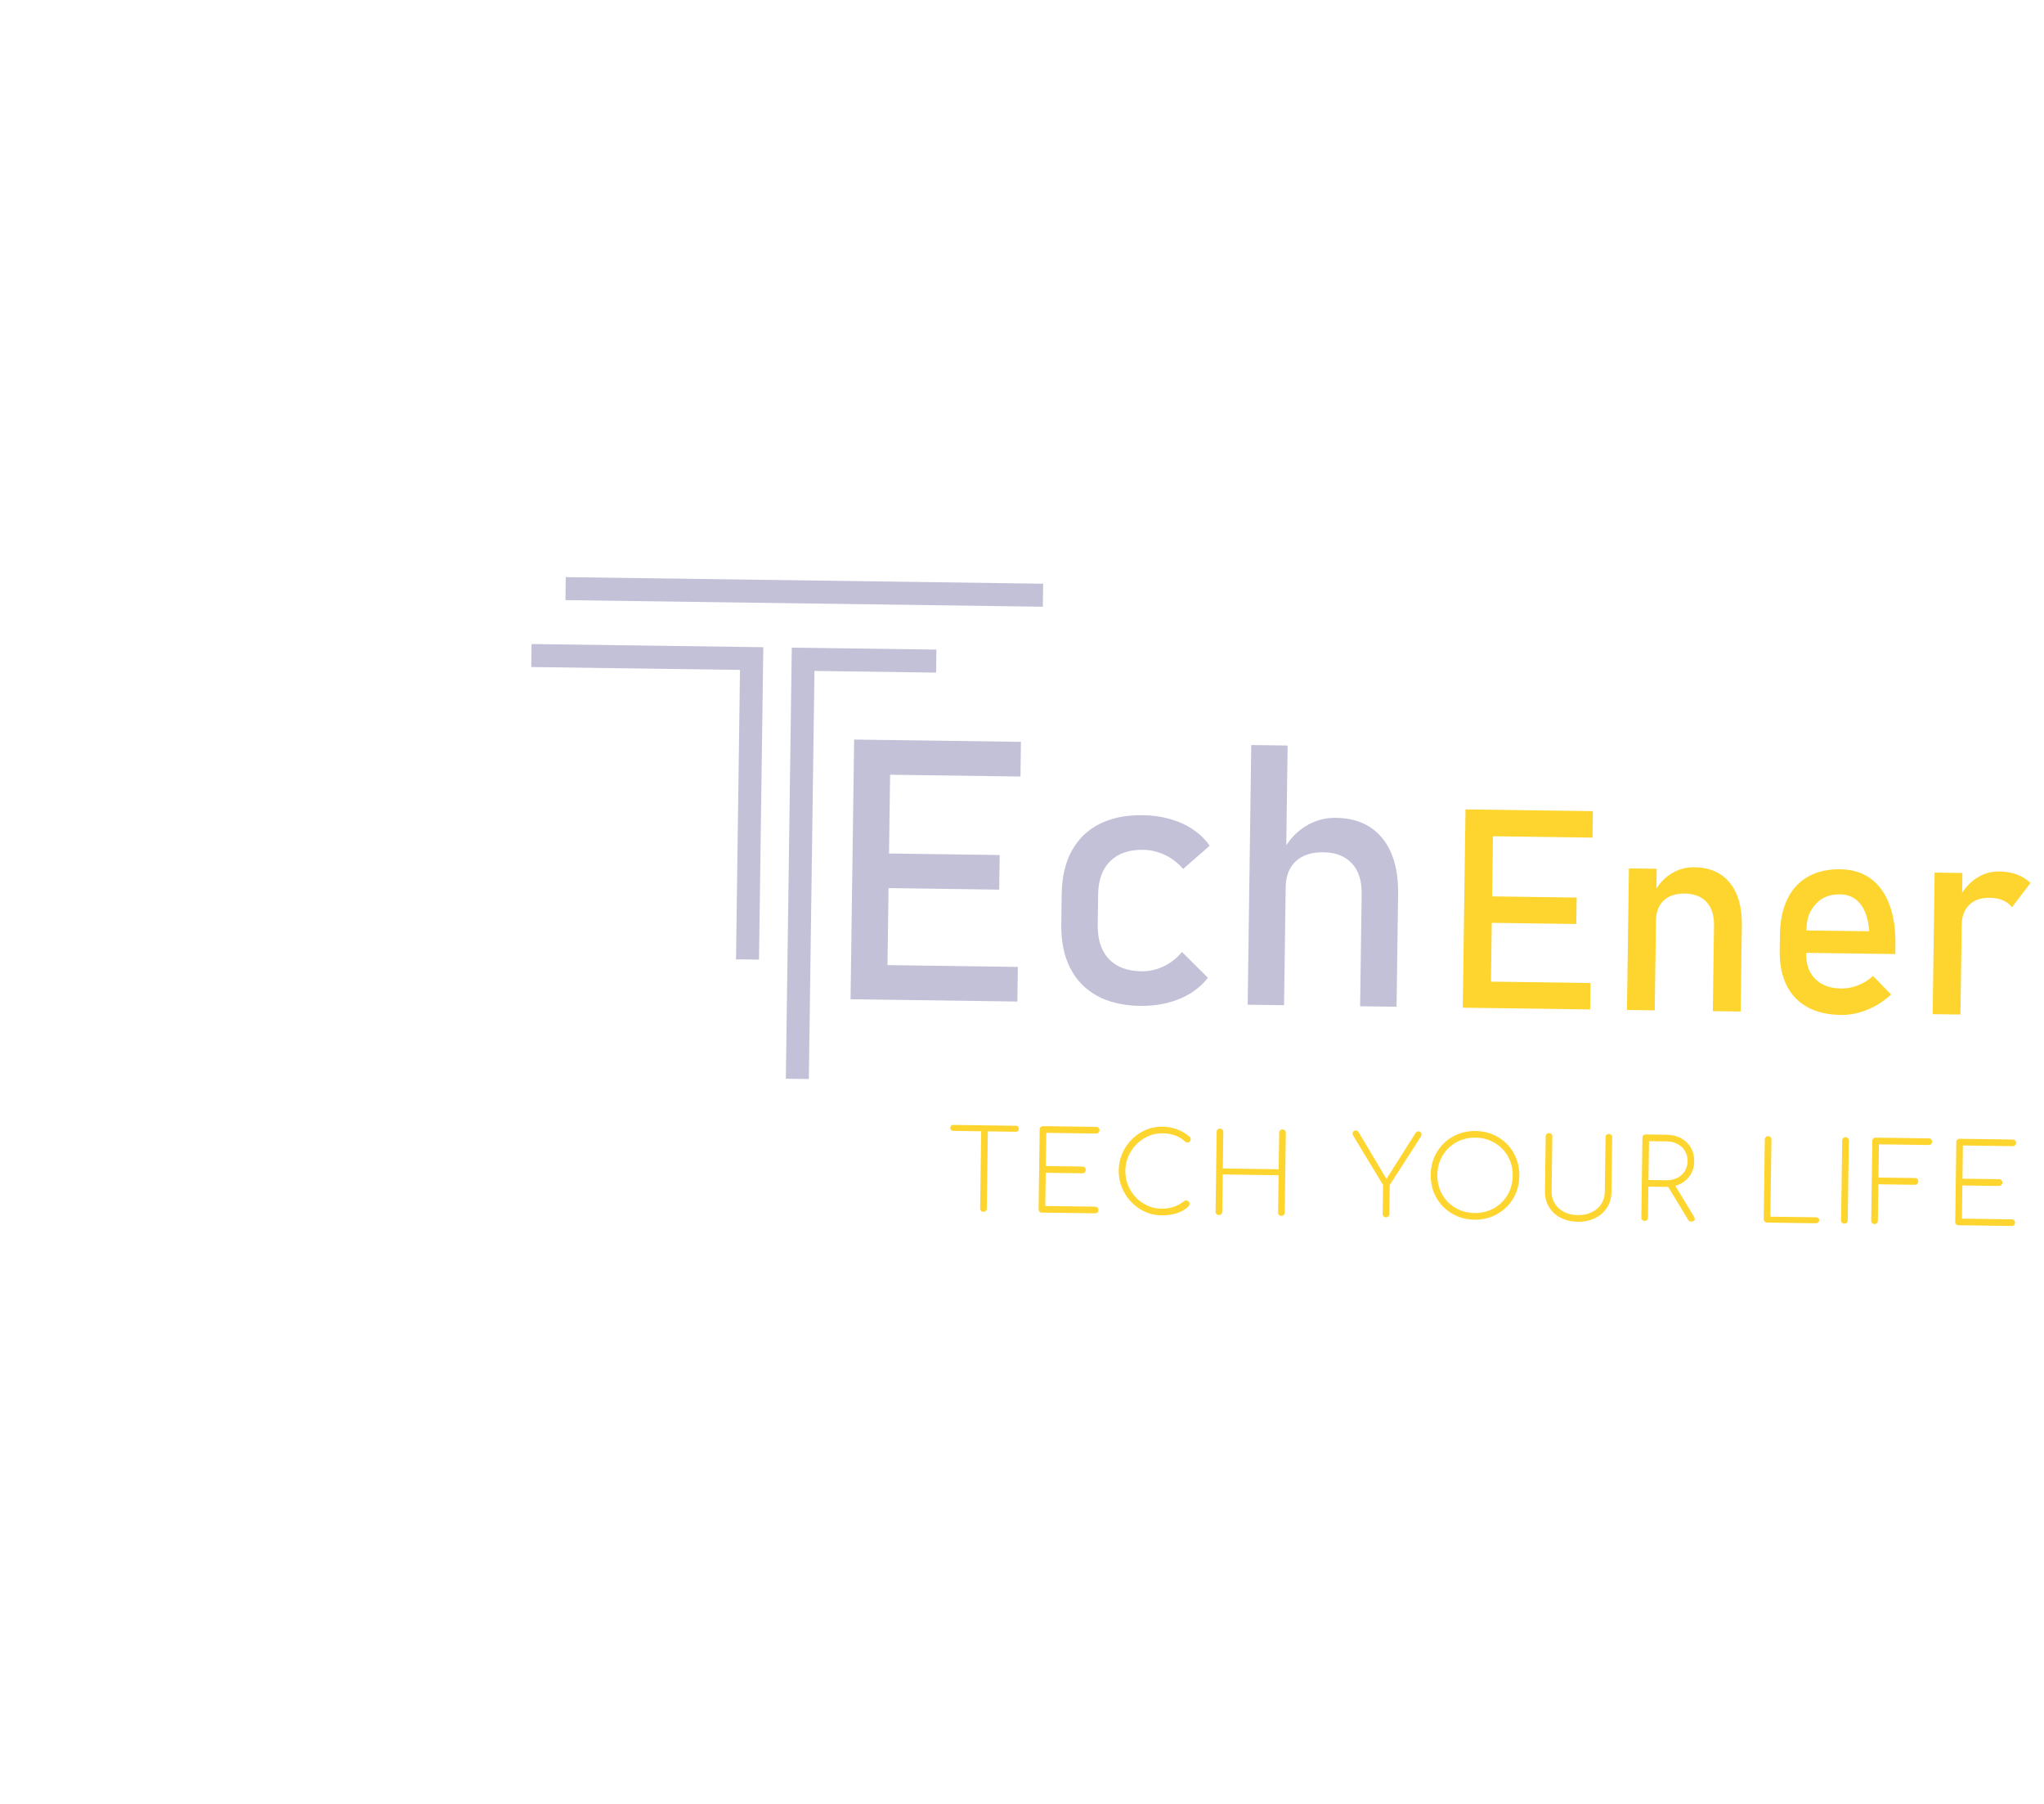
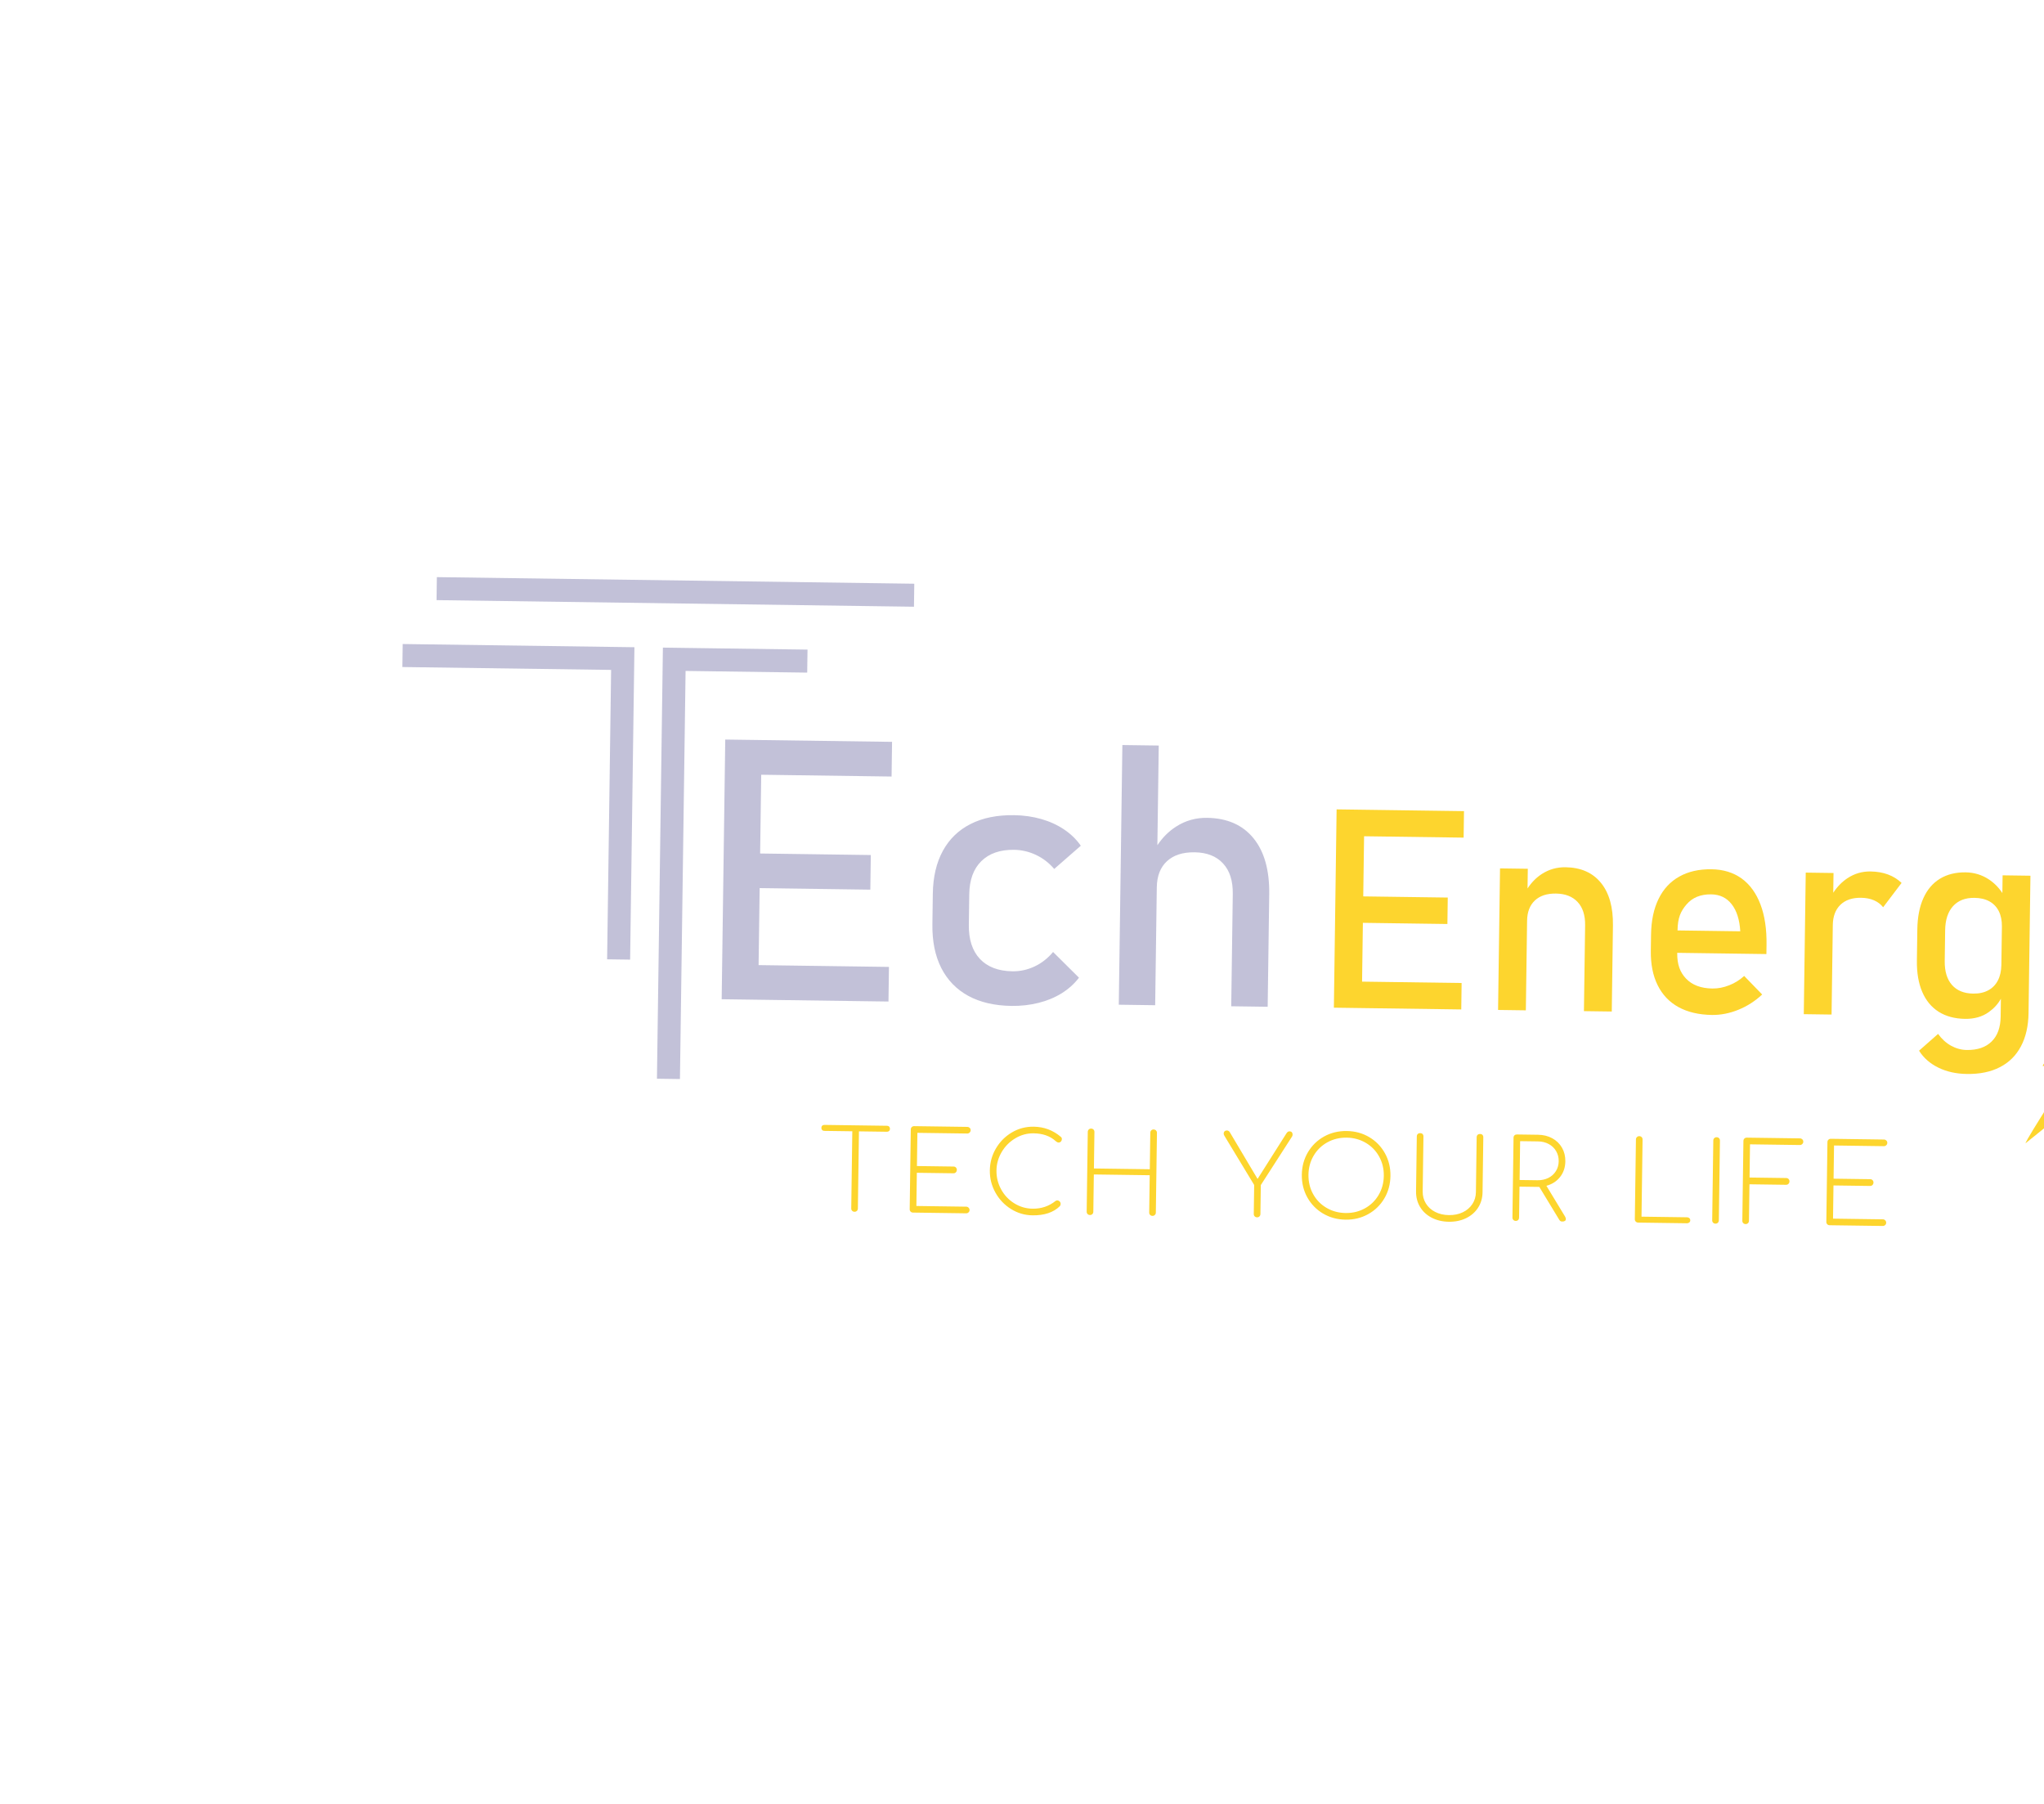
- <svg xmlns="http://www.w3.org/2000/svg" xml:space="preserve" width="1700mm" height="1500mm" version="1.1" style="shape-rendering:geometricPrecision; text-rendering:geometricPrecision; image-rendering:optimizeQuality; fill-rule:evenodd; clip-rule:evenodd" viewBox="0 0 20000 20990">
+ <svg xmlns="http://www.w3.org/2000/svg" xml:space="preserve" width="1700mm" height="1500mm" version="1.1" style="shape-rendering:geometricPrecision; text-rendering:geometricPrecision; image-rendering:optimizeQuality; fill-rule:evenodd; clip-rule:evenodd" viewBox="0 0 23000 20990">
  <defs>
    <style type="text/css">
   
    .fil2 {fill:#FDD52E}
    .fil1 {fill:#FDD52E;fill-rule:nonzero}
    .fil0 {fill:#C2C1D8;fill-rule:nonzero}
   
  </style>
  </defs>
  <g id="Camada_x0020_1">
    <path class="fil0" d="M8252.06 8608.15l218.46 3.02 1517.2 20.94 -5.57 403.59 -1517.2 -20.94 -12.65 916.42 1288.08 17.78 -5.56 402.87 -1288.08 -17.78 -12.36 895.85 1517.18 20.94 -5.56 402.87 -1517.18 -20.94 -218.48 -3.01 -205.69 -2.84 41.72 -3021.6 205.69 2.83zm-3562.1 -1892.81l5556.41 76.69 -3.71 267.69 -5556.39 -76.69 3.69 -267.69zm2898.39 823.91l1415.44 19.54 -3.7 267.69 -1415.43 -19.54 -65.53 4748.67 -267.71 -3.69 65.56 -4748.67 3.69 -267.7 267.68 3.7zm-916.83 3623.17l46.48 -3367.44 -2429.33 -33.53 3.69 -267.69 2429.34 33.53 267.68 3.69 -3.69 267.7 -46.47 3367.43 -267.7 -3.69zm4705.41 542.25c-196.48,-2.71 -364.07,-41.9 -502.08,-116.88 -138.01,-75.69 -242.94,-183.56 -314.77,-325.01 -71.12,-140.75 -105.68,-310.06 -102.95,-507.97l4.91 -355.35c2.7,-195.76 41.89,-361.93 116.85,-499.24 75.67,-138.01 183.54,-242.22 323.55,-312.66 140.05,-71.13 308.65,-104.98 505.13,-102.27 112.07,1.55 217.55,16.48 316.48,44.81 98.94,28.33 187.06,68.56 265.79,121.43 78.02,52.15 143.11,115.48 194.61,189.26l-309.5 270.29c-60.05,-70.36 -130.25,-124.54 -211.99,-163.27 -81.07,-37.99 -165.92,-58.33 -254.59,-59.56 -163.14,-2.25 -290.71,42.1 -382.08,132.36 -91.34,90.25 -137.79,218.03 -140.09,384.71l-4.92 355.35c-2.33,170.24 40.52,302.07 127.93,396.22 88.07,94.14 215.09,142.72 379.64,144.99 90.09,1.25 176.21,-18.14 258.33,-56.72 82.83,-39.3 153.83,-95.09 214.44,-168.02l301.62 299.29c-54.91,71.59 -122.41,131.67 -201.85,181.65 -80.14,49.27 -169.33,86.36 -269,111.22 -99.64,24.87 -204.12,36.91 -315.46,35.37zm2576.18 -1303.13c2.1,-152.5 -35.28,-270.78 -113.59,-354.86 -77.57,-84.08 -187.64,-127.46 -330.2,-129.43 -139.04,-1.92 -245.94,32.8 -322.83,104.09 -76.17,70.6 -115.88,172.22 -117.7,303.44l-18.93 1371.77 -423.44 -5.84 41.71 -3021.6 423.43 5.84 -16.02 1160.08c60.86,-91.06 134.22,-163.96 220.84,-218.67 108.07,-68.76 227.01,-101.87 357.49,-100.07 234.08,3.24 413.89,82.33 540.16,237.31 126.27,154.99 187.12,372.2 183.28,651.67l-18.08 1309.35 -424.16 -5.85 18.04 -1307.23z" />
    <polygon class="fil1" points="15161.53,9417.86 15318.63,9420.03 15485.44,9422.33 16644.03,9438.32 16639.76,9746.51 15481.2,9730.52 15471.53,10430.33 16455.16,10443.9 16450.9,10751.55 15467.29,10737.98 15457.85,11422.08 16616.41,11438.07 16612.17,11745.72 15453.59,11729.73 15286.77,11727.43 15129.68,11725.26 " />
    <path class="fil1" d="M17063.36 10104.49l323.34 4.47 -3.16 229.24c46.49,-71.07 102.53,-127.84 168.67,-170.07 82.54,-52.51 173.34,-78.33 273.03,-76.96 178.73,2.47 316.05,62.87 412.46,181.22 96.43,118.35 142.9,284.22 139.95,497.62l-13.79 999.89 -323.91 -4.47 13.78 -998.25c1.59,-116.45 -26.94,-206.78 -86.75,-270.98 -59.24,-64.21 -143.29,-97.34 -252.15,-98.85 -106.17,-1.46 -187.8,25.59 -246.54,81.13 -58.19,54.98 -88.54,133.66 -89.94,234.96l-14.39 1042.66 -323.33 -4.47 22.73 -1647.14z" />
    <path class="fil1" d="M19129.36 10826.44l730.13 10.08 0 0c-7.89,-134.46 -41.11,-239.47 -99.66,-314.49 -58.58,-75.59 -138.2,-114.06 -238.95,-115.45 -122.43,-1.69 -218.31,37.07 -286.58,116.85 -68.27,79.23 -102.92,155.67 -104.94,303.01zm-3.61 260.54c-1.88,136.5 33.17,227.44 103.65,301.01 71.04,74.13 172.9,112.37 305.05,114.19 65.55,0.91 130.74,-11.73 195.56,-37.4 64.82,-25.1 123.3,-61.67 174.85,-108.63l0 0 209.4 215.79 0 0c-82.34,76.88 -174.71,136.28 -277.12,177.67 -101.88,41.38 -204.55,61.63 -306.93,60.22 -152.21,-2.1 -282.35,-32.6 -389.34,-90.96 -106.99,-58.91 -188.15,-143.99 -242.96,-255.28 -55.36,-111.27 -81.68,-244.91 -79.51,-401.44l2.55 -185.79c2.25,-163.03 31.26,-301.86 87.56,-416.48 55.75,-114.63 136.05,-201.27 240.87,-259.95 104.28,-58.7 229.81,-87.31 375.52,-85.3 137.58,1.9 254.65,38.19 351.18,107.78 96.01,70.13 168.85,170.81 218.5,301.51 49.68,130.73 72.98,287.6 70.45,469.58l-1.47 107.81 -1037.81 -14.33z" />
    <path class="fil1" d="M20621.4 10153.6l323.35 4.47 -3.16 229.7c46.26,-70.35 101.57,-126.83 165.95,-169.49 81.46,-53.6 170.67,-79.45 267.61,-78.11 75.3,1.04 143.39,12.81 203.76,35.32 60.36,22.51 113,55.18 157.91,98.07l-214.65 283.09c-28.2,-35.63 -64.12,-62.66 -107.22,-81.12 -43.08,-18.49 -92.78,-28.39 -150.21,-29.18 -102.38,-1.41 -182.37,26.21 -240.03,81.76 -57.11,56.1 -86.92,134.22 -88.3,234.44l-14.4 1042.66 -323.33 -4.47 22.72 -1647.14z" />
    <path class="fil1" d="M22475.6 11855.35c-120.78,-1.66 -223.32,-29.62 -307.65,-82.78 -84.31,-53.73 -148.25,-130.98 -191.29,-232.35 -43.01,-100.81 -63.55,-221.91 -61.6,-362.74l5 -362.9c1.97,-141.91 25.31,-262.93 70.01,-362.54 44.72,-100.16 109.15,-175.65 192.74,-227.05 83.6,-50.85 183.62,-76.01 300.08,-74.4 97.49,1.35 186.51,28.03 266.52,80.06 63.14,41.07 116.67,94.51 160.31,160.81l2.84 -206.23 323.91 4.47 -22.05 1597.85c-2.1,151.12 -31.52,280.73 -88.8,387.75 -56.72,107.02 -138.57,188.23 -245.5,242.56 -106.39,54.88 -234.06,80.74 -383.56,78.67 -123.5,-1.7 -234.22,-25.98 -331.08,-73.37 -97.4,-47.4 -172.33,-113.43 -225.36,-197.59l221.58 -195.22c41.98,58.55 91.74,104.2 149.8,136.95 58.6,32.24 119.57,49.33 184.04,50.22 124.03,1.71 220.37,-31.09 289.01,-98.39 68.65,-67.32 103.58,-163.26 105.29,-288.39l2.9 -209.53c-33.58,60.51 -80.53,112.22 -140.84,155.07 -75.49,54.22 -167.41,80.58 -276.3,79.07zm428.7 -1072.15l0.05 -3.25c0.54,-67.97 -11.11,-127.16 -35.48,-176.55 -24.8,-49.64 -61.1,-88.08 -108.94,-114.74 -47.84,-26.66 -105.63,-40.46 -174.41,-41.4 -107.24,-1.49 -190.05,30.96 -250,96.76 -59.41,65.82 -89.97,159.12 -91.63,279.36l-4.95 358.57c-1.64,119.7 26.34,212.73 83.94,278.54 58.13,65.8 140.01,99.44 247.26,100.92 68.78,0.95 126.92,-11.79 175.51,-38.2 48.58,-26.43 85.94,-64.37 112.12,-114.93 25.73,-49.78 39.02,-109.17 40.37,-178.69l0.05 -3.33 6.11 -443.06z" />
    <path class="fil2" d="M23515.83 11529.01l333.55 47.31 -471.02 825.93 309.02 42.19c-31.74,100.1 -476.34,770.54 -509.17,859.49l620.65 -500.77c27.95,-24.13 48.56,-42.5 76.88,-65.97l545.73 -441.46 -431.41 -62.37c96.06,-126.3 870.21,-890.55 903.5,-950.06l-443.8 -60.27c38.35,-66.78 889.93,-904.41 961.57,-1004.77l-1137.75 -153.96c-41.76,-5.63 -83.94,121.71 -103.15,160.26 -32.77,65.77 -62.9,123.41 -94.66,186.83l-559.94 1117.62z" />
    <path class="fil1" d="M9929.15 13099.33c10.26,0.14 18.56,3.47 25,9.99 6.35,6.52 9.45,14.92 9.31,25.26 -0.16,10.26 -3.49,18.65 -10.01,24.99 -6.6,6.35 -15,9.45 -25.25,9.31l-325.85 -4.5 -12.39 897.57c-0.16,11.13 -3.93,20.3 -11.35,27.5 -7.39,7.2 -16.67,10.73 -27.8,10.57 -11.11,-0.15 -20.38,-3.93 -27.58,-11.33 -7.1,-7.41 -10.64,-16.67 -10.48,-27.8l12.39 -897.58 -325.85 -4.49c-10.27,-0.14 -18.66,-3.48 -24.99,-10 -6.35,-6.52 -9.46,-15 -9.31,-25.26 0.14,-10.35 3.47,-18.65 10,-24.99 6.52,-6.35 15,-9.45 25.26,-9.31l728.9 10.07zm301.98 1010.08c-11.22,-0.15 -20.38,-3.93 -27.58,-11.33 -7.2,-7.41 -10.74,-16.67 -10.57,-27.8l12.81 -928.53c0.15,-11.13 3.94,-20.29 11.33,-27.49 7.41,-7.21 16.68,-10.73 27.88,-10.58l619.38 8.55c10.34,0.15 19.24,3.92 26.88,11.33 7.64,7.41 11.34,16.68 11.18,27.81 -0.13,10.34 -4.08,19.25 -11.93,26.88 -7.85,7.63 -16.86,11.42 -27.21,11.27l-580.75 -8.01 -5.33 386.27 426.26 5.89c11.13,0.15 20.3,3.93 27.5,11.33 7.2,7.41 10.72,16.67 10.57,27.89 -0.16,11.13 -3.93,20.47 -11.35,28.1 -7.4,7.64 -16.68,11.43 -27.81,11.27l-426.26 -5.88 -5.33 386.28 580.76 8.01c10.35,0.14 19.24,4.18 26.87,12.02 7.63,7.76 11.34,16.86 11.19,27.2 -0.14,11.13 -4.1,20.29 -11.93,27.49 -7.85,7.2 -16.86,10.72 -27.2,10.58l-619.36 -8.55zm1390.86 32.07c-90.14,-1.24 -173.46,-25.79 -250.1,-73.63 -76.66,-47.84 -137.16,-111.8 -181.53,-191.81 -44.46,-80.09 -65.98,-166.04 -64.71,-257.85 1.27,-91.9 24.97,-177.05 71.1,-255.37 46.21,-78.4 108.02,-140.42 185.52,-186.13 77.41,-45.72 162.16,-67.94 253.97,-66.67 120.24,1.66 225.69,41.29 316.53,118.98 7.65,6.1 11.37,14.76 11.2,25.89 -0.13,10.35 -3.65,19.51 -10.64,27.59 -6.97,7.99 -16.51,11.95 -28.5,11.78 -9.48,-0.13 -20.11,-5.41 -32.04,-15.83 -64.41,-59.33 -150.24,-89.73 -257.62,-91.21 -75.55,-1.04 -146.42,18.15 -212.63,57.68 -66.28,39.43 -119.19,92.52 -158.71,159.37 -39.54,66.93 -59.92,138.57 -60.97,214.99 -1.09,78.94 17.02,152.41 54.34,220.31 37.24,67.91 88.4,122.09 153.59,162.47 65.09,40.38 135.85,61.1 212.28,62.15 101.29,1.4 190.56,-28.67 267.85,-90.3 6.06,-4.18 12.52,-6.27 19.4,-6.17 10.34,0.14 19.5,4.09 27.57,11.94 8.06,7.86 12.01,17.39 11.87,28.52 -0.17,11.21 -3.33,20.12 -9.43,26.91 -74.82,72.88 -180.96,108.29 -318.34,106.39zm668.93 -3.64c-11.21,-0.15 -20.38,-3.93 -27.58,-11.33 -7.21,-7.41 -10.72,-16.67 -10.58,-27.8l12.82 -928.53c0.16,-11.13 3.93,-20.29 11.34,-27.49 7.4,-7.21 16.66,-10.73 27.89,-10.58 11.13,0.16 20.28,3.94 27.5,11.34 7.2,7.4 10.72,16.67 10.56,27.8l-5.87 424.96 650.33 8.98 5.86 -424.96c0.15,-11.13 3.94,-20.3 11.33,-27.5 7.4,-7.2 16.68,-10.73 27.81,-10.57 10.34,0.14 19.34,3.92 26.88,11.32 7.64,7.41 11.42,16.68 11.27,27.81l-12.81 928.53c-0.17,11.13 -4.2,20.29 -12.03,27.48 -7.75,7.2 -16.86,10.73 -27.2,10.58 -11.13,-0.15 -20.29,-3.93 -27.5,-11.33 -7.2,-7.41 -10.73,-16.67 -10.56,-27.8l5.99 -434.01 -650.33 -8.97 -5.99 434c-0.14,11.13 -3.93,20.3 -11.33,27.5 -7.4,7.2 -16.67,10.73 -27.8,10.57zm2324.25 -973.84c10.34,0.15 18.64,3.65 24.98,10.61 6.34,6.96 9.44,15.61 9.29,25.95 -0.13,9.39 -2.42,17.54 -6.76,24.35l-363.27 564.29 -4.66 337.42c-0.16,11.12 -3.93,20.29 -11.35,27.49 -7.39,7.2 -16.66,10.73 -27.88,10.57 -11.13,-0.15 -20.3,-3.93 -27.5,-11.33 -7.2,-7.41 -10.72,-16.67 -10.56,-27.8l4.66 -337.42 -347.56 -574.1c-5,-9.55 -7.5,-17.67 -7.41,-24.54 0.15,-10.35 3.74,-18.9 10.7,-25.68 6.96,-6.77 15.97,-10.04 27.19,-9.88 11.13,0.15 21.31,5.42 30.64,15.9l326.01 547.98 335.76 -529.89c6.21,-9.31 12.03,-15.66 17.65,-19.06 5.69,-3.32 12.33,-4.96 20.07,-4.86zm650.68 1027.77c-97.02,-1.34 -184.44,-25.06 -262.41,-71.27 -77.89,-46.12 -138.85,-108.79 -182.88,-187.92 -43.96,-79.21 -65.26,-167.33 -63.92,-264.27 1.33,-96.16 25.04,-183.22 71.17,-261.2 46.21,-77.88 108.87,-138.84 188.01,-182.88 79.2,-43.95 167.24,-65.26 264.26,-63.92 96.16,1.33 183.22,25.05 261.2,71.17 77.88,46.21 138.84,108.88 182.88,188.01 43.95,79.21 65.27,166.9 63.95,263.05 -1.34,96.94 -25.08,184.44 -71.19,262.41 -46.22,77.89 -108.89,138.85 -188,182.8 -79.22,44.04 -166.91,65.35 -263.07,64.02zm1.07 -77.29c81.54,1.13 156.15,-16.88 223.61,-54.21 67.48,-37.25 120.81,-89.12 159.89,-155.54 39.19,-66.41 59.26,-140.92 60.4,-223.25 1.11,-81.64 -16.9,-156.15 -54.23,-223.62 -37.25,-67.47 -89.11,-120.8 -155.54,-159.89 -66.41,-39.18 -140.48,-59.33 -222.02,-60.46 -82.43,-1.13 -157.37,16.96 -224.85,54.29 -67.47,37.25 -120.79,89.12 -159.89,155.54 -39.18,66.41 -59.33,140.4 -60.44,222.03 -1.14,82.34 16.95,157.37 54.27,224.84 37.25,67.47 89.13,120.8 155.54,159.89 66.41,39.18 140.84,59.25 223.26,60.38zm1200.7 101.62c-74.69,-1.03 -141.26,-16.73 -199.62,-47.19 -58.46,-30.46 -103.61,-72.3 -135.48,-125.52 -31.88,-53.23 -47.4,-113.79 -46.45,-181.6l8.8 -638.75c0.17,-12 3.96,-21.43 11.36,-28.2 7.39,-6.76 16.65,-10.03 27.88,-9.87 11.98,0.16 21.34,3.68 28.11,10.65 6.77,6.96 10.11,16.48 9.94,28.48l-8.8 638.75c-0.72,52.34 11.75,99.3 37.35,140.87 25.61,41.57 61.67,74.33 108.12,98.1 46.46,23.86 99.78,36.16 159.84,36.99 60.09,0.83 113.72,-10 160.8,-32.56 47.1,-22.48 84.24,-54.23 111.4,-95.08 27.17,-40.84 41.12,-87.43 41.84,-139.77l8.83 -638.75c0.16,-12 3.94,-21.42 11.33,-28.19 7.41,-6.77 16.67,-10.03 27.88,-9.88 12.01,0.17 21.44,3.69 28.21,10.65 6.77,6.97 10.03,16.49 9.87,28.49l-8.83 638.75c-0.92,67.81 -18.27,127.92 -52.05,180.24 -33.76,52.32 -80.33,92.89 -139.5,121.73 -59.18,28.83 -126.15,42.69 -200.83,41.66zm1352.24 -61.16c6.69,12.09 9.95,21.96 9.84,29.7 -0.13,9.48 -3.88,16.73 -11.26,21.76 -7.27,5.03 -17.84,7.49 -31.58,7.3 -8.59,-0.12 -15.44,-1.95 -20.52,-5.41 -5.18,-3.55 -9.79,-8.75 -13.96,-15.67l-231.78 -381.9 -23.12 -0.32 -207.36 -2.86 -4.97 360.63c-0.16,11.12 -3.76,20.29 -10.73,27.5 -6.97,7.21 -16.41,10.73 -28.4,10.56 -11.23,-0.15 -20.38,-3.93 -27.59,-11.33 -7.2,-7.41 -10.73,-16.67 -10.57,-27.8l12.82 -928.53c0.16,-11.99 3.94,-21.42 11.33,-28.19 7.41,-6.76 16.67,-10.03 27.88,-9.87l245.95 3.39c61.83,0.85 117.02,14.49 165.53,40.9 48.6,26.41 86.35,63.01 113.19,109.73 26.83,46.81 39.84,99.77 39.01,158.98 -0.97,70.42 -21.36,130.92 -61.1,181.41 -39.84,50.59 -92.82,84.81 -159.26,102.76l216.65 357.26zm-321.31 -421.74c47.2,0.65 89.41,-8.25 126.54,-26.61 37.2,-18.44 66.52,-44.64 88.04,-78.69 21.52,-34.06 32.56,-72.51 33.15,-115.46 0.61,-43.73 -9.37,-83.17 -29.93,-118.24 -20.56,-35.07 -49.13,-62.51 -85.82,-82.32 -36.59,-19.81 -78.54,-30.04 -125.74,-30.69l-207.36 -2.86 -6.23 452 207.35 2.87zm1171.89 492.7c-10.33,-0.15 -19.33,-3.92 -26.88,-11.33 -7.63,-7.41 -11.43,-16.68 -11.26,-27.81l12.8 -928.53c0.16,-11.12 4.2,-20.29 12.03,-27.48 7.76,-7.2 16.85,-10.73 27.2,-10.58 11.12,0.15 20.3,3.93 27.5,11.33 7.2,7.41 10.72,16.67 10.56,27.8l-12.38 897.58 529.3 7.3c11.13,0.15 20.29,3.5 27.51,10.03 7.21,6.54 10.74,15.02 10.6,25.28 -0.13,10.35 -3.9,18.64 -11.3,24.97 -7.39,6.34 -16.64,9.43 -27.77,9.27l-567.91 -7.83zm900.45 12.42c-11.22,-0.15 -20.38,-3.93 -27.58,-11.33 -7.2,-7.41 -10.73,-16.67 -10.57,-27.8l12.81 -928.53c0.15,-11.13 3.94,-20.29 11.33,-27.49 7.41,-7.2 16.68,-10.73 27.89,-10.57 11.12,0.15 20.3,3.93 27.5,11.33 7.2,7.41 10.72,16.67 10.57,27.8l-12.81 928.52c-0.16,11.13 -3.93,20.3 -11.35,27.5 -7.39,7.2 -16.66,10.73 -27.79,10.57zm350.54 4.84c-11.13,-0.15 -20.28,-3.93 -27.5,-11.33 -7.2,-7.41 -10.72,-16.67 -10.56,-27.8l12.82 -928.53c0.14,-11.13 3.93,-20.29 11.33,-27.49 7.4,-7.21 16.67,-10.73 27.8,-10.58l619.45 8.55c10.25,0.15 19.25,3.92 26.88,11.33 7.64,7.41 11.34,16.68 11.18,27.81 -0.13,10.34 -4.09,19.25 -11.93,26.88 -7.84,7.63 -16.95,11.42 -27.2,11.27l-580.85 -8.01 -5.34 386.27 426.28 5.89c11.21,0.15 20.38,3.93 27.59,11.33 7.2,7.41 10.71,16.67 10.57,27.89 -0.16,11.13 -3.95,20.47 -11.35,28.1 -7.42,7.64 -16.69,11.43 -27.89,11.27l-426.28 -5.88 -5.87 424.96c-0.14,11.13 -3.93,20.3 -11.32,27.5 -7.32,7.2 -16.68,10.73 -27.81,10.57zm977.83 13.5c-11.23,-0.16 -20.38,-3.94 -27.58,-11.34 -7.21,-7.4 -10.74,-16.67 -10.58,-27.8l12.82 -928.52c0.14,-11.13 3.93,-20.3 11.33,-27.5 7.41,-7.2 16.68,-10.72 27.88,-10.57l619.37 8.55c10.35,0.14 19.25,3.92 26.88,11.33 7.65,7.41 11.35,16.67 11.18,27.8 -0.13,10.35 -4.08,19.25 -11.92,26.88 -7.86,7.63 -16.87,11.42 -27.21,11.28l-580.76 -8.02 -5.33 386.28 426.26 5.88c11.13,0.16 20.31,3.94 27.5,11.34 7.2,7.4 10.73,16.67 10.58,27.88 -0.16,11.13 -3.93,20.47 -11.35,28.11 -7.4,7.64 -16.67,11.42 -27.81,11.27l-426.26 -5.89 -5.33 386.28 580.76 8.02c10.34,0.14 19.24,4.18 26.87,12.02 7.64,7.76 11.34,16.85 11.19,27.2 -0.15,11.13 -4.11,20.29 -11.94,27.49 -7.85,7.19 -16.85,10.72 -27.2,10.58l-619.35 -8.55z" />
  </g>
</svg>
